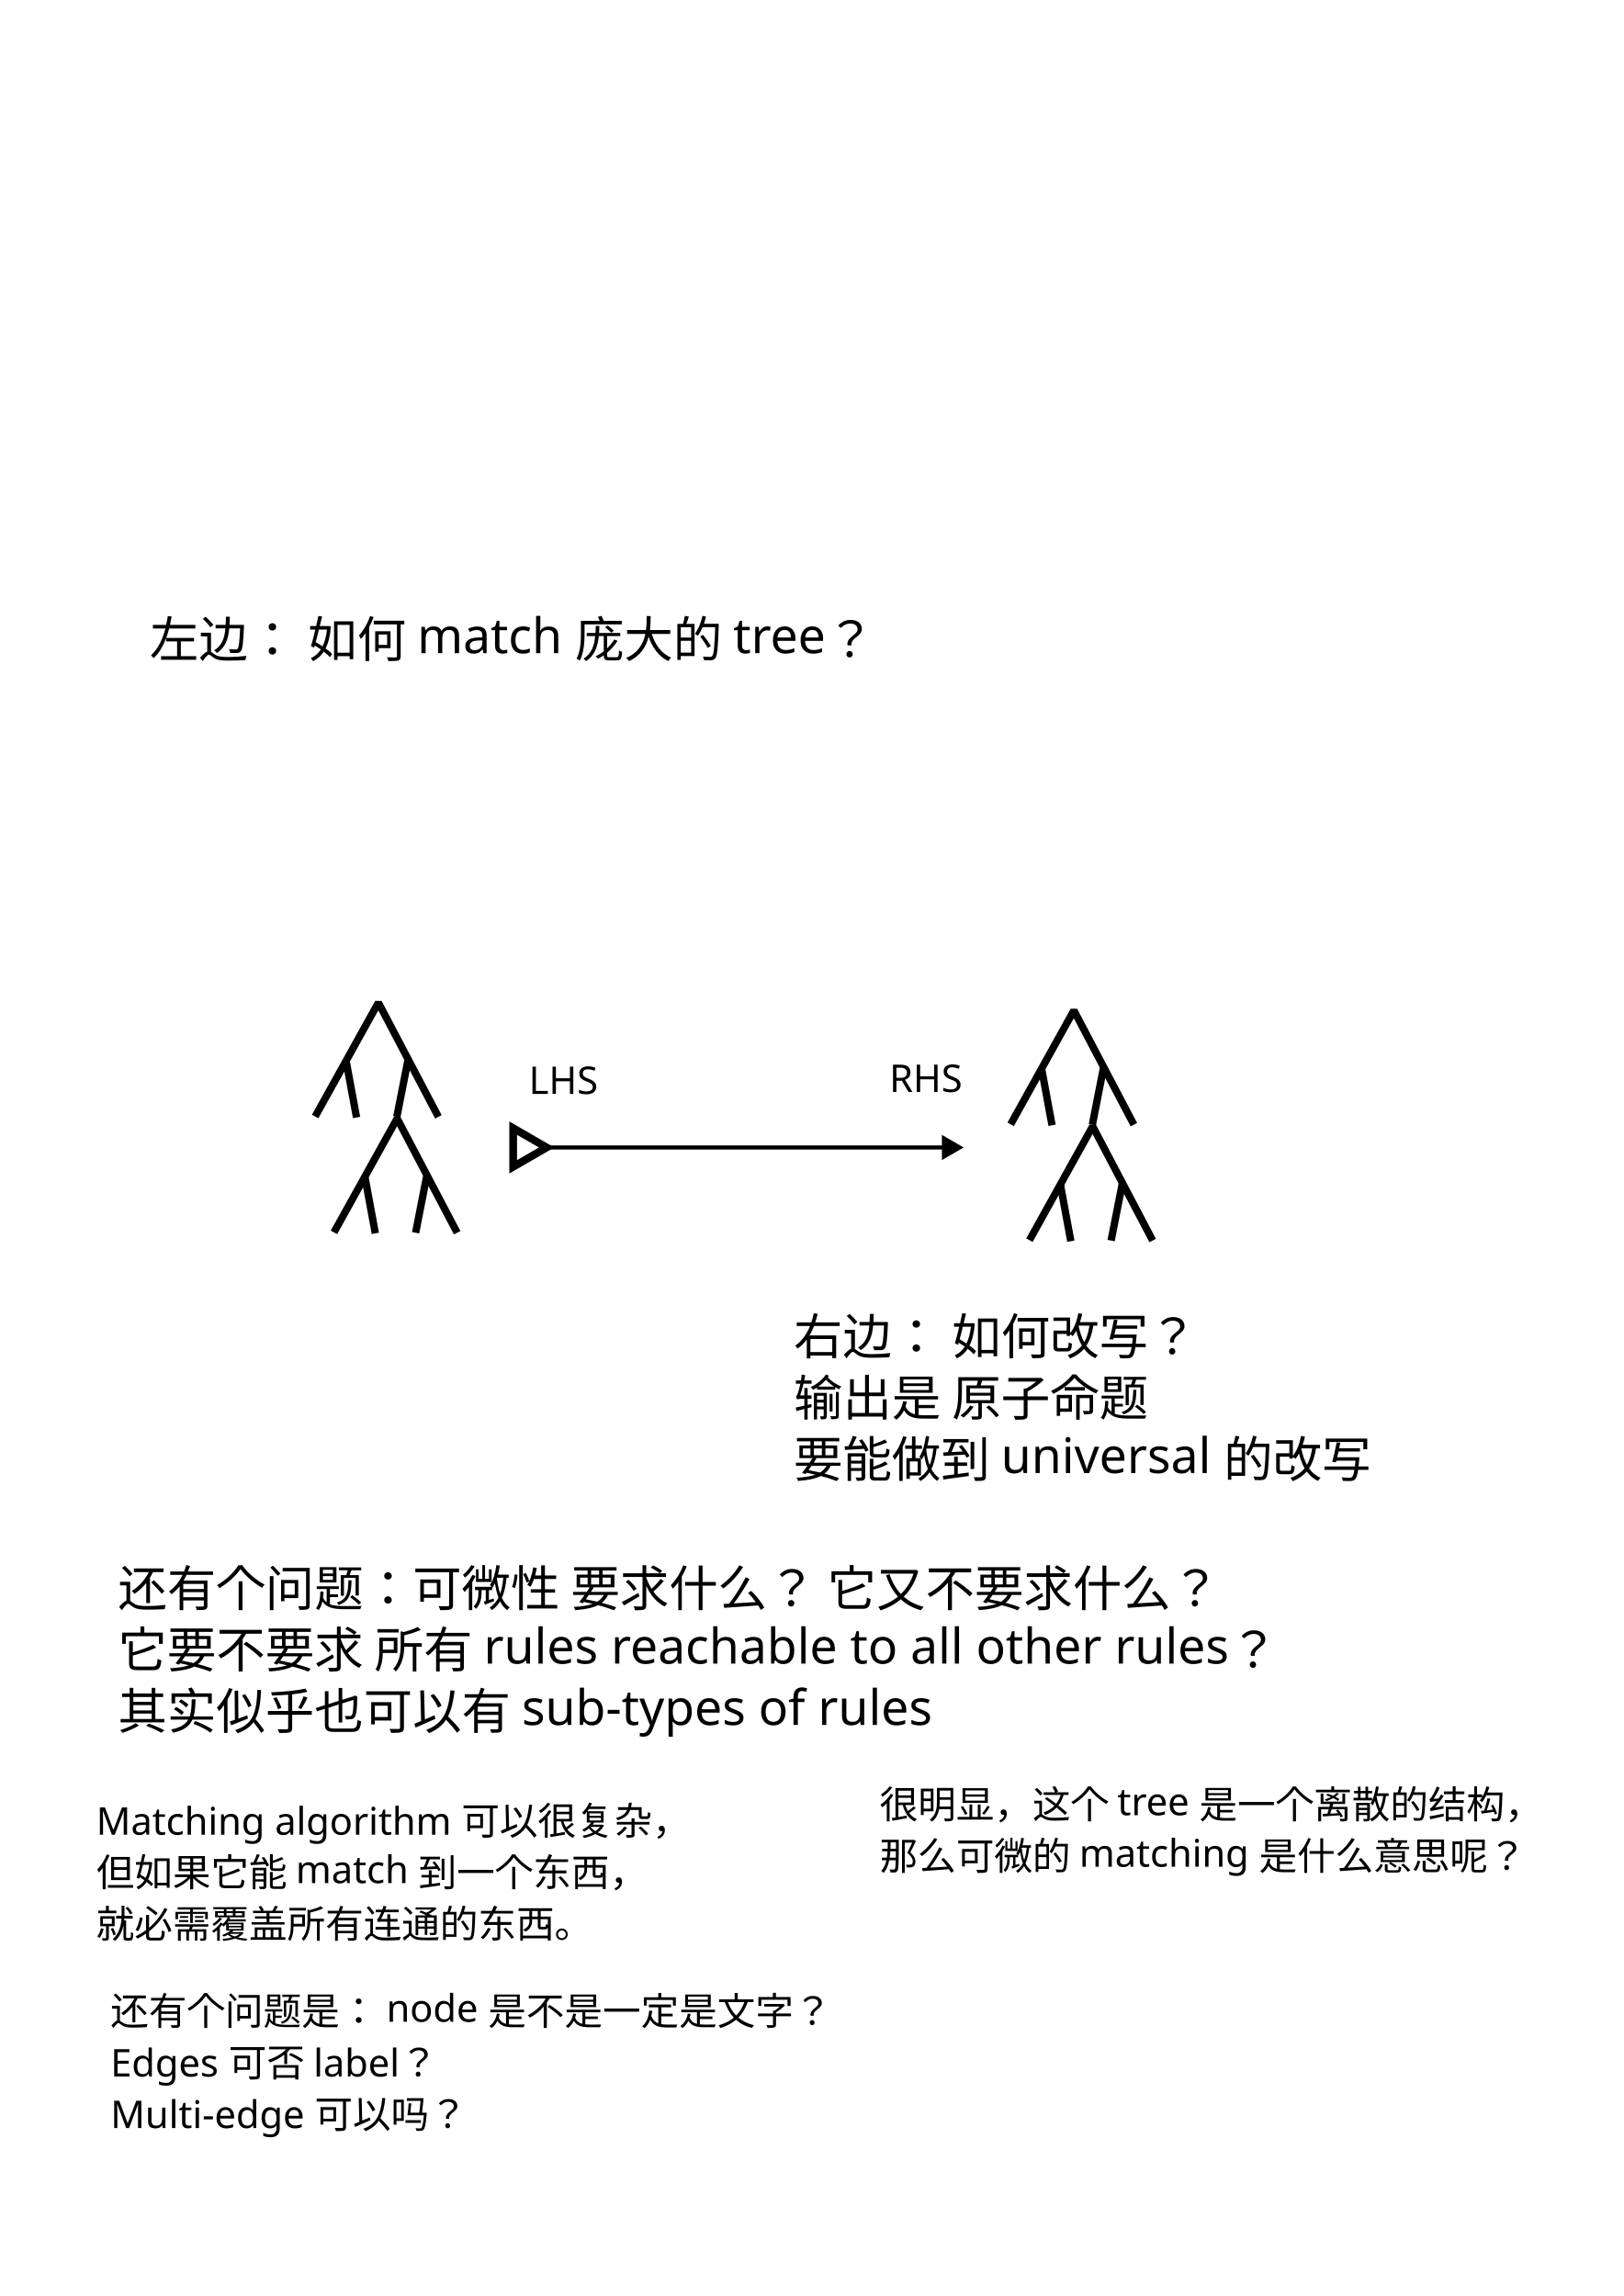
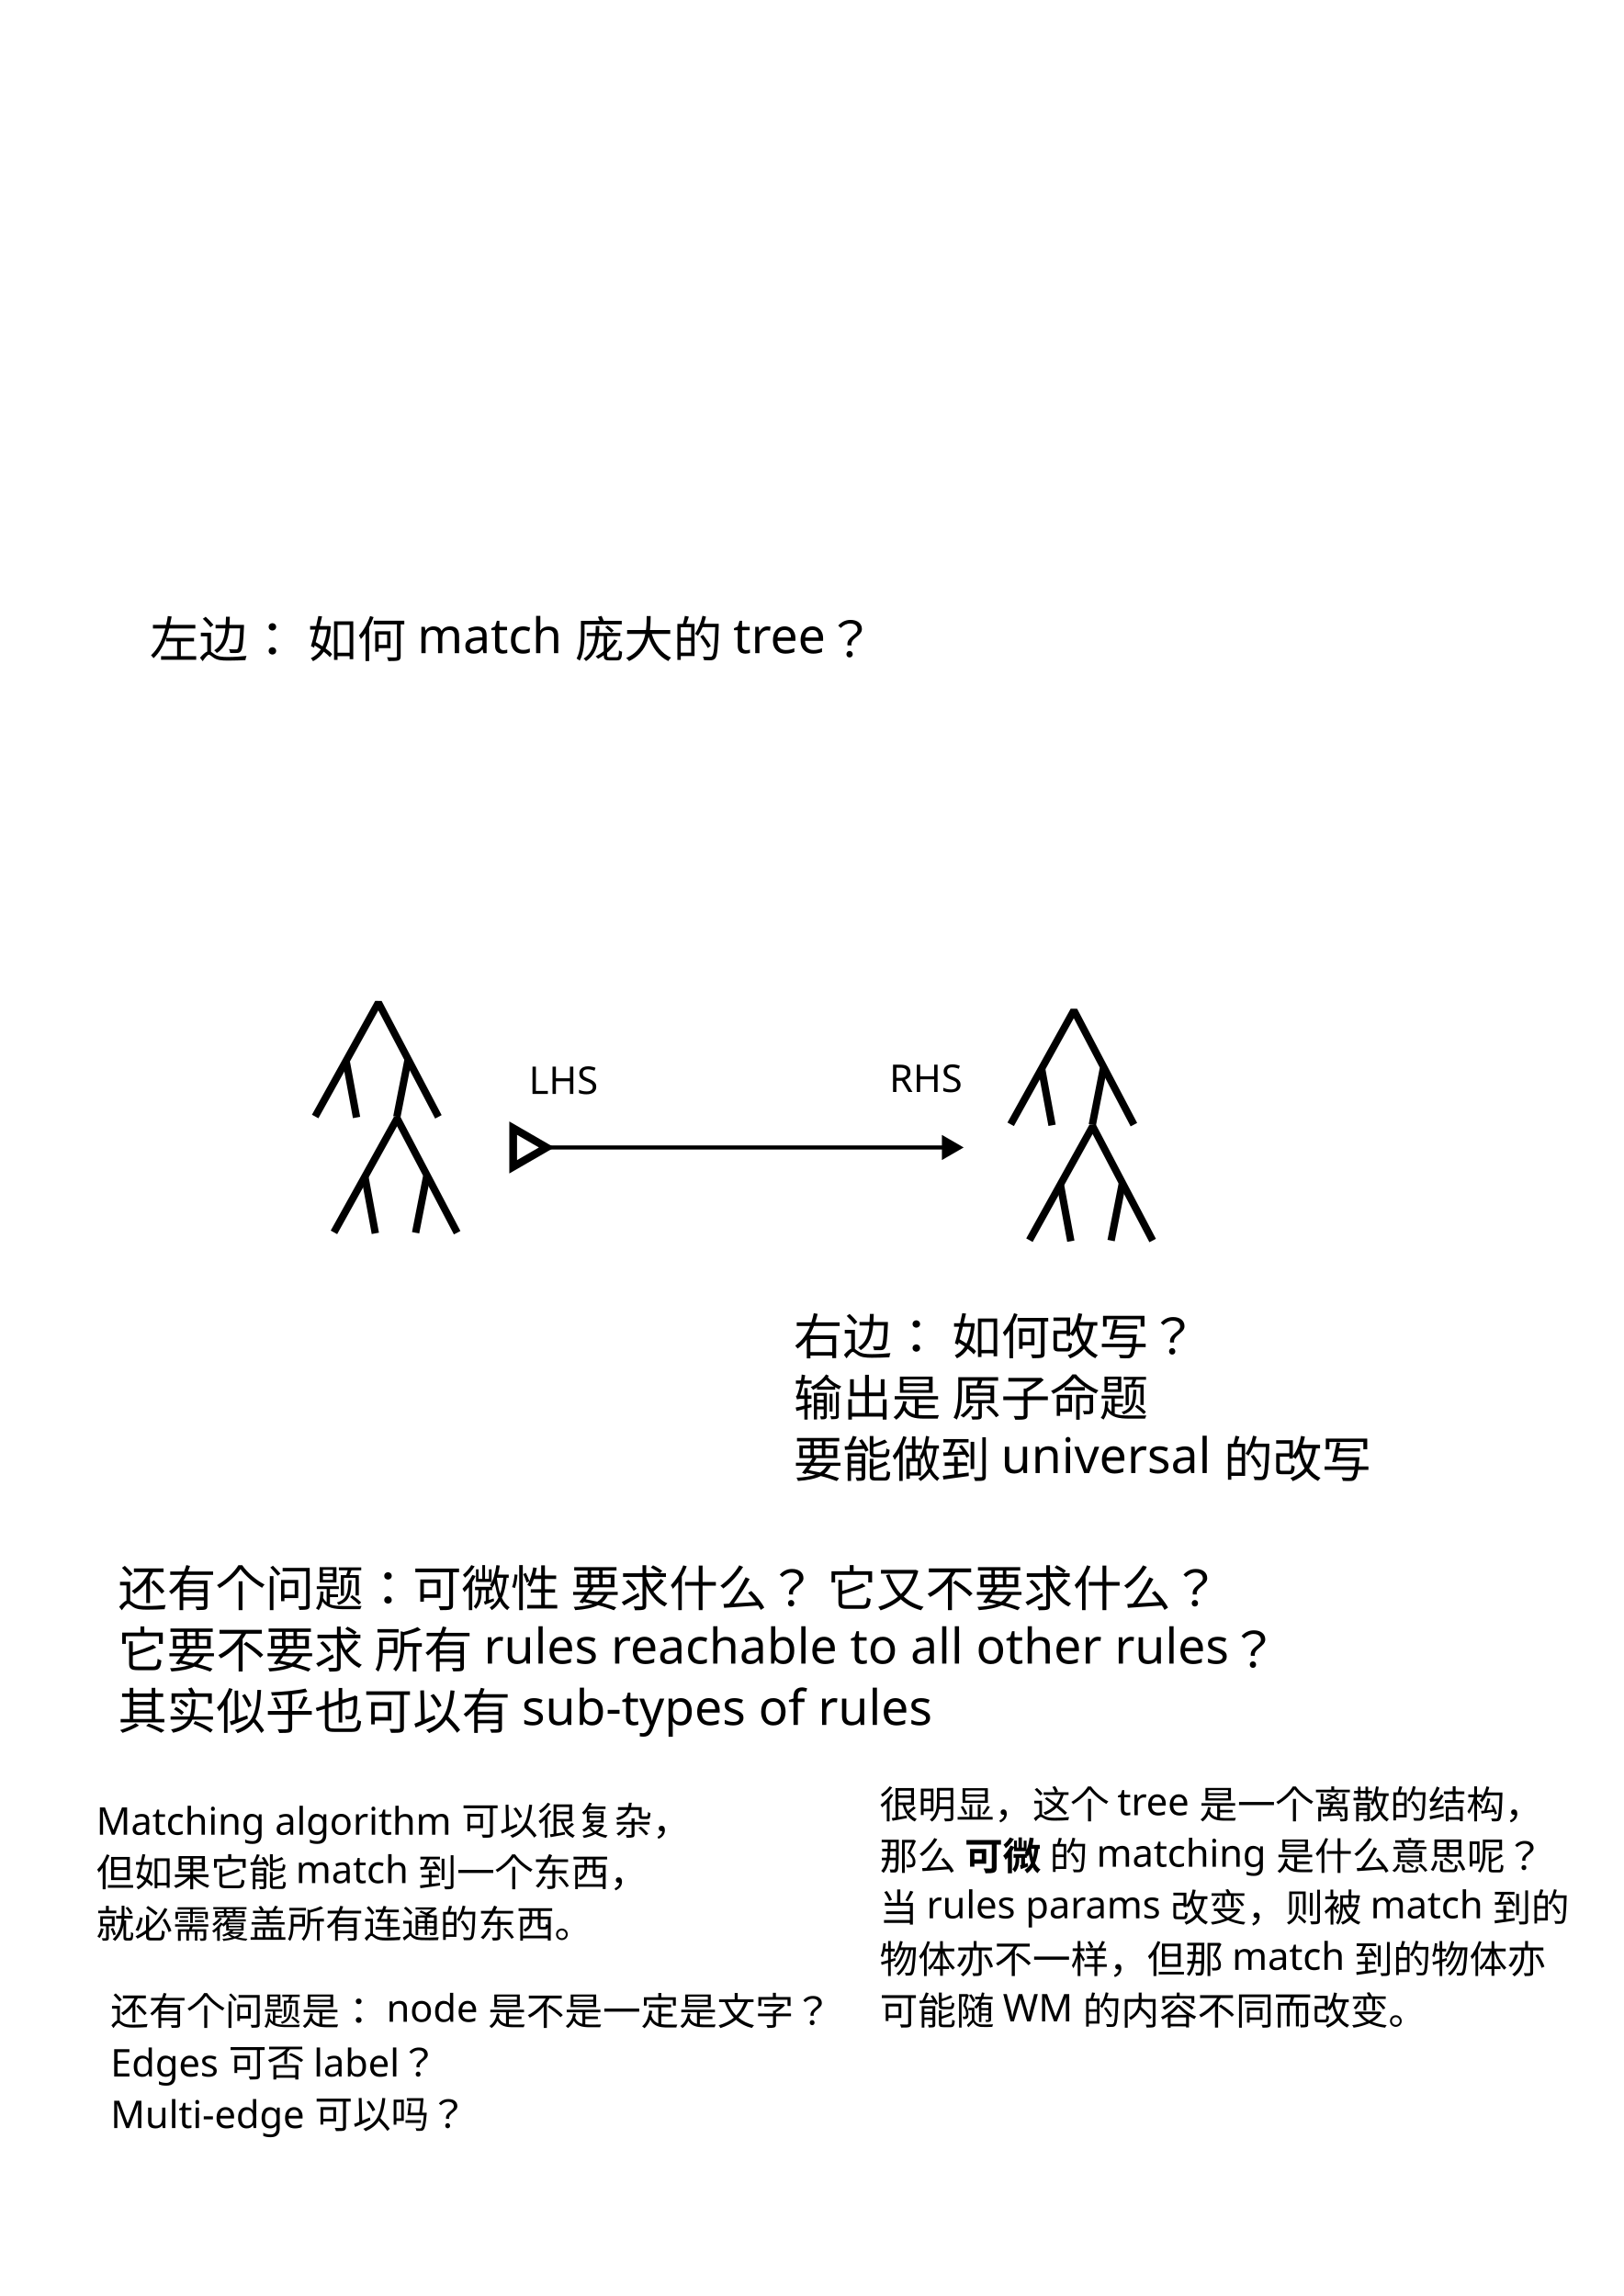
<svg xmlns="http://www.w3.org/2000/svg" width="210mm" height="297mm" viewBox="0 0 210 297" version="1.1" id="svg1" xml:space="preserve">
  <defs id="defs1">
    <marker style="overflow:visible" id="ColoredTriangle" refX="0" refY="0" orient="auto-start-reverse" markerWidth="1" markerHeight="1" viewBox="0 0 1 1" preserveAspectRatio="xMidYMid" markerUnits="userSpaceOnUse">
      <path style="fill:context-fill;fill-rule:evenodd;stroke:context-stroke;stroke-width:1" d="M -0.941,0 3.384,2.5 v -5 z" id="path5" />
    </marker>
    <marker style="overflow:visible" id="Triangle" refX="0" refY="0" orient="auto-start-reverse" markerWidth="1" markerHeight="1" viewBox="0 0 1 1" preserveAspectRatio="xMidYMid">
      <path transform="scale(0.5)" style="fill:context-stroke;fill-rule:evenodd;stroke:context-stroke;stroke-width:1pt" d="M 5.77,0 -2.88,5 V -5 Z" id="path135" />
    </marker>
  </defs>
  <g id="layer1">
    <g id="g1" transform="translate(-2.116667)">
      <path style="fill:none;stroke:#000000;stroke-width:0.953;stroke-linejoin:bevel;stroke-miterlimit:4;stroke-dasharray:none;stroke-dashoffset:0;stroke-opacity:1" d="m 48.231,144.554 -1.369,-7.413" id="rect2985-7-2" />
      <path style="fill:none;stroke:#000000;stroke-width:0.953;stroke-linejoin:bevel;stroke-miterlimit:4;stroke-dasharray:none;stroke-dashoffset:0;stroke-opacity:1" d="m 42.878,144.426 8.177,-14.727 7.76,14.771" id="rect2985-5" />
      <flowRoot xml:space="preserve" id="flowRoot3409-4" style="font-style:normal;font-variant:normal;font-weight:normal;font-stretch:normal;line-height:0.01%;font-family:Arial;-inkscape-font-specification:'Arial, Normal';text-align:start;letter-spacing:0px;word-spacing:0px;writing-mode:lr-tb;text-anchor:start;fill:#ff0000;fill-opacity:1;stroke:#ff0000;stroke-width:0.4;stroke-linecap:butt;stroke-linejoin:miter;stroke-miterlimit:4;stroke-dasharray:none;stroke-opacity:1" transform="matrix(1.058333,0,0,1.058333,71.06002,150.4449)">
        <flowRegion id="flowRegion3411-74">
          <rect id="rect3413-4" width="63.058" height="71.143" x="-20.449" y="-22.812" style="fill:#ff0000;stroke:#ff0000;stroke-width:0.4;stroke-miterlimit:4;stroke-dasharray:none;stroke-opacity:1" />
        </flowRegion>
        <flowPara id="flowPara3415-30" style="font-size:5px;line-height:1.25;fill:#ff0000;stroke:#ff0000;stroke-width:0.4;stroke-miterlimit:4;stroke-dasharray:none;stroke-opacity:1">●</flowPara>
      </flowRoot>
      <path style="fill:none;stroke:#000000;stroke-width:0.953;stroke-linejoin:bevel;stroke-miterlimit:4;stroke-dasharray:none;stroke-dashoffset:0;stroke-opacity:1" d="m 53.441,144.477 1.431,-7.289" id="rect2985-7-5-7" />
      <flowRoot xml:space="preserve" id="flowRoot3409-3-8" style="font-style:normal;font-variant:normal;font-weight:normal;font-stretch:normal;line-height:0.01%;font-family:Arial;-inkscape-font-specification:'Arial, Normal';text-align:start;letter-spacing:0px;word-spacing:0px;writing-mode:lr-tb;text-anchor:start;fill:#ff0000;fill-opacity:1;stroke:#ff0000;stroke-width:0.4;stroke-linecap:butt;stroke-linejoin:miter;stroke-miterlimit:4;stroke-dasharray:none;stroke-opacity:1" transform="matrix(1.058333,0,0,1.058333,66.95166,157.6467)">
        <flowRegion id="flowRegion3411-6-6">
          <rect id="rect3413-7-8" width="63.058" height="71.143" x="-20.449" y="-22.812" style="fill:#ff0000;stroke:#ff0000;stroke-width:0.4;stroke-miterlimit:4;stroke-dasharray:none;stroke-opacity:1" />
        </flowRegion>
        <flowPara id="flowPara3415-5-8" style="font-size:5px;line-height:1.25;fill:#ff0000;stroke:#ff0000;stroke-width:0.4;stroke-miterlimit:4;stroke-dasharray:none;stroke-opacity:1">●</flowPara>
      </flowRoot>
      <flowRoot xml:space="preserve" id="flowRoot3409-35-4" style="font-style:normal;font-variant:normal;font-weight:normal;font-stretch:normal;line-height:0.01%;font-family:Arial;-inkscape-font-specification:'Arial, Normal';text-align:start;letter-spacing:0px;word-spacing:0px;writing-mode:lr-tb;text-anchor:start;fill:#ff0000;fill-opacity:1;stroke:#ff0000;stroke-width:0.4;stroke-linecap:butt;stroke-linejoin:miter;stroke-miterlimit:4;stroke-dasharray:none;stroke-opacity:1" transform="matrix(1.058333,0,0,1.058333,75.03165,157.6467)">
        <flowRegion id="flowRegion3411-62-3">
          <rect id="rect3413-9-1" width="63.058" height="71.143" x="-20.449" y="-22.812" style="fill:#ff0000;stroke:#ff0000;stroke-width:0.4;stroke-miterlimit:4;stroke-dasharray:none;stroke-opacity:1" />
        </flowRegion>
        <flowPara id="flowPara3415-1-4" style="font-size:5px;line-height:1.25;fill:#ff0000;stroke:#ff0000;stroke-width:0.4;stroke-miterlimit:4;stroke-dasharray:none;stroke-opacity:1">●</flowPara>
      </flowRoot>
      <flowRoot xml:space="preserve" id="flowRoot3409-2-9" style="font-style:normal;font-variant:normal;font-weight:normal;font-stretch:normal;line-height:0.01%;font-family:Arial;-inkscape-font-specification:'Arial, Normal';text-align:start;letter-spacing:0px;word-spacing:0px;writing-mode:lr-tb;text-anchor:start;fill:#ff0000;fill-opacity:1;stroke:#ff0000;stroke-width:0.4;stroke-linecap:butt;stroke-linejoin:miter;stroke-miterlimit:4;stroke-dasharray:none;stroke-opacity:1" transform="matrix(1.058333,0,0,1.058333,62.91681,164.8486)">
        <flowRegion id="flowRegion3411-7-2">
          <rect id="rect3413-0-06" width="63.058" height="71.143" x="-20.449" y="-22.812" style="fill:#ff0000;stroke:#ff0000;stroke-width:0.4;stroke-miterlimit:4;stroke-dasharray:none;stroke-opacity:1" />
        </flowRegion>
        <flowPara id="flowPara3415-9-8" style="font-size:5px;line-height:1.25;fill:#ff0000;stroke:#ff0000;stroke-width:0.4;stroke-miterlimit:4;stroke-dasharray:none;stroke-opacity:1">●</flowPara>
      </flowRoot>
      <flowRoot xml:space="preserve" id="flowRoot3409-36-9" style="font-style:normal;font-variant:normal;font-weight:normal;font-stretch:normal;line-height:0.01%;font-family:Arial;-inkscape-font-specification:'Arial, Normal';text-align:start;letter-spacing:0px;word-spacing:0px;writing-mode:lr-tb;text-anchor:start;fill:#ff0000;fill-opacity:1;stroke:#ff0000;stroke-width:0.4;stroke-linecap:butt;stroke-linejoin:miter;stroke-miterlimit:4;stroke-dasharray:none;stroke-opacity:1" transform="matrix(1.058333,0,0,1.058333,68.22004,164.8486)">
        <flowRegion id="flowRegion3411-0-2">
          <rect id="rect3413-6-6" width="63.058" height="71.143" x="-20.449" y="-22.812" style="fill:#ff0000;stroke:#ff0000;stroke-width:0.4;stroke-miterlimit:4;stroke-dasharray:none;stroke-opacity:1" />
        </flowRegion>
        <flowPara id="flowPara3415-2-64" style="font-size:5px;line-height:1.25;fill:#ff0000;stroke:#ff0000;stroke-width:0.4;stroke-miterlimit:4;stroke-dasharray:none;stroke-opacity:1">●</flowPara>
      </flowRoot>
      <flowRoot xml:space="preserve" id="flowRoot3409-6-9" style="font-style:normal;font-variant:normal;font-weight:normal;font-stretch:normal;line-height:0.01%;font-family:Arial;-inkscape-font-specification:'Arial, Normal';text-align:start;letter-spacing:0px;word-spacing:0px;writing-mode:lr-tb;text-anchor:start;fill:#ff0000;fill-opacity:1;stroke:#ff0000;stroke-width:0.4;stroke-linecap:butt;stroke-linejoin:miter;stroke-miterlimit:4;stroke-dasharray:none;stroke-opacity:1" transform="matrix(1.058333,0,0,1.058333,78.82651,164.8486)">
        <flowRegion id="flowRegion3411-1-5">
          <rect id="rect3413-8-04" width="63.058" height="71.143" x="-20.449" y="-22.812" style="fill:#ff0000;stroke:#ff0000;stroke-width:0.4;stroke-miterlimit:4;stroke-dasharray:none;stroke-opacity:1" />
        </flowRegion>
        <flowPara id="flowPara3415-7-8" style="font-size:5px;line-height:1.25;fill:#ff0000;stroke:#ff0000;stroke-width:0.4;stroke-miterlimit:4;stroke-dasharray:none;stroke-opacity:1">●</flowPara>
      </flowRoot>
      <path style="fill:none;stroke:#000000;stroke-width:0.953;stroke-linejoin:bevel;stroke-miterlimit:4;stroke-dasharray:none;stroke-dashoffset:0;stroke-opacity:1" d="m 50.659,159.543 -1.369,-7.413" id="rect2985-7" />
      <path style="fill:none;stroke:#000000;stroke-width:0.953;stroke-linejoin:bevel;stroke-miterlimit:4;stroke-dasharray:none;stroke-dashoffset:0;stroke-opacity:1" d="m 45.306,159.414 8.177,-14.727 7.76,14.771" id="rect2985" />
      <flowRoot xml:space="preserve" id="flowRoot3409" style="font-style:normal;font-variant:normal;font-weight:normal;font-stretch:normal;line-height:0.01%;font-family:Arial;-inkscape-font-specification:'Arial, Normal';text-align:start;letter-spacing:0px;word-spacing:0px;writing-mode:lr-tb;text-anchor:start;fill:#ff0000;fill-opacity:1;stroke:#ff0000;stroke-width:0.4;stroke-linecap:butt;stroke-linejoin:miter;stroke-miterlimit:4;stroke-dasharray:none;stroke-opacity:1" transform="matrix(1.058333,0,0,1.058333,73.48839,165.4333)">
        <flowRegion id="flowRegion3411">
          <rect id="rect3413" width="63.058" height="71.143" x="-20.449" y="-22.812" style="fill:#ff0000;stroke:#ff0000;stroke-width:0.4;stroke-miterlimit:4;stroke-dasharray:none;stroke-opacity:1" />
        </flowRegion>
        <flowPara id="flowPara3415" style="font-size:5px;line-height:1.25;fill:#ff0000;stroke:#ff0000;stroke-width:0.4;stroke-miterlimit:4;stroke-dasharray:none;stroke-opacity:1">●</flowPara>
      </flowRoot>
      <path style="fill:none;stroke:#000000;stroke-width:0.953;stroke-linejoin:bevel;stroke-miterlimit:4;stroke-dasharray:none;stroke-dashoffset:0;stroke-opacity:1" d="m 55.869,159.465 1.431,-7.289" id="rect2985-7-5" />
      <flowRoot xml:space="preserve" id="flowRoot3409-3" style="font-style:normal;font-variant:normal;font-weight:normal;font-stretch:normal;line-height:0.01%;font-family:Arial;-inkscape-font-specification:'Arial, Normal';text-align:start;letter-spacing:0px;word-spacing:0px;writing-mode:lr-tb;text-anchor:start;fill:#ff0000;fill-opacity:1;stroke:#ff0000;stroke-width:0.4;stroke-linecap:butt;stroke-linejoin:miter;stroke-miterlimit:4;stroke-dasharray:none;stroke-opacity:1" transform="matrix(1.058333,0,0,1.058333,69.38004,172.6352)">
        <flowRegion id="flowRegion3411-6">
          <rect id="rect3413-7" width="63.058" height="71.143" x="-20.449" y="-22.812" style="fill:#ff0000;stroke:#ff0000;stroke-width:0.4;stroke-miterlimit:4;stroke-dasharray:none;stroke-opacity:1" />
        </flowRegion>
        <flowPara id="flowPara3415-5" style="font-size:5px;line-height:1.25;fill:#ff0000;stroke:#ff0000;stroke-width:0.4;stroke-miterlimit:4;stroke-dasharray:none;stroke-opacity:1">●</flowPara>
      </flowRoot>
      <flowRoot xml:space="preserve" id="flowRoot3409-35" style="font-style:normal;font-variant:normal;font-weight:normal;font-stretch:normal;line-height:0.01%;font-family:Arial;-inkscape-font-specification:'Arial, Normal';text-align:start;letter-spacing:0px;word-spacing:0px;writing-mode:lr-tb;text-anchor:start;fill:#ff0000;fill-opacity:1;stroke:#ff0000;stroke-width:0.4;stroke-linecap:butt;stroke-linejoin:miter;stroke-miterlimit:4;stroke-dasharray:none;stroke-opacity:1" transform="matrix(1.058333,0,0,1.058333,77.46002,172.6352)">
        <flowRegion id="flowRegion3411-62">
          <rect id="rect3413-9" width="63.058" height="71.143" x="-20.449" y="-22.812" style="fill:#ff0000;stroke:#ff0000;stroke-width:0.4;stroke-miterlimit:4;stroke-dasharray:none;stroke-opacity:1" />
        </flowRegion>
        <flowPara id="flowPara3415-1" style="font-size:5px;line-height:1.25;fill:#ff0000;stroke:#ff0000;stroke-width:0.4;stroke-miterlimit:4;stroke-dasharray:none;stroke-opacity:1">●</flowPara>
      </flowRoot>
      <flowRoot xml:space="preserve" id="flowRoot3409-2" style="font-style:normal;font-variant:normal;font-weight:normal;font-stretch:normal;line-height:0.01%;font-family:Arial;-inkscape-font-specification:'Arial, Normal';text-align:start;letter-spacing:0px;word-spacing:0px;writing-mode:lr-tb;text-anchor:start;fill:#ff0000;fill-opacity:1;stroke:#ff0000;stroke-width:0.4;stroke-linecap:butt;stroke-linejoin:miter;stroke-miterlimit:4;stroke-dasharray:none;stroke-opacity:1" transform="matrix(1.058333,0,0,1.058333,65.34519,179.837)">
        <flowRegion id="flowRegion3411-7">
          <rect id="rect3413-0" width="63.058" height="71.143" x="-20.449" y="-22.812" style="fill:#ff0000;stroke:#ff0000;stroke-width:0.4;stroke-miterlimit:4;stroke-dasharray:none;stroke-opacity:1" />
        </flowRegion>
        <flowPara id="flowPara3415-9" style="font-size:5px;line-height:1.25;fill:#ff0000;stroke:#ff0000;stroke-width:0.4;stroke-miterlimit:4;stroke-dasharray:none;stroke-opacity:1">●</flowPara>
      </flowRoot>
      <flowRoot xml:space="preserve" id="flowRoot3409-36" style="font-style:normal;font-variant:normal;font-weight:normal;font-stretch:normal;line-height:0.01%;font-family:Arial;-inkscape-font-specification:'Arial, Normal';text-align:start;letter-spacing:0px;word-spacing:0px;writing-mode:lr-tb;text-anchor:start;fill:#ff0000;fill-opacity:1;stroke:#ff0000;stroke-width:0.4;stroke-linecap:butt;stroke-linejoin:miter;stroke-miterlimit:4;stroke-dasharray:none;stroke-opacity:1" transform="matrix(1.058333,0,0,1.058333,70.64842,179.837)">
        <flowRegion id="flowRegion3411-0">
          <rect id="rect3413-6" width="63.058" height="71.143" x="-20.449" y="-22.812" style="fill:#ff0000;stroke:#ff0000;stroke-width:0.4;stroke-miterlimit:4;stroke-dasharray:none;stroke-opacity:1" />
        </flowRegion>
        <flowPara id="flowPara3415-2" style="font-size:5px;line-height:1.25;fill:#ff0000;stroke:#ff0000;stroke-width:0.4;stroke-miterlimit:4;stroke-dasharray:none;stroke-opacity:1">●</flowPara>
      </flowRoot>
      <flowRoot xml:space="preserve" id="flowRoot3409-6" style="font-style:normal;font-variant:normal;font-weight:normal;font-stretch:normal;line-height:0.01%;font-family:Arial;-inkscape-font-specification:'Arial, Normal';text-align:start;letter-spacing:0px;word-spacing:0px;writing-mode:lr-tb;text-anchor:start;fill:#ff0000;fill-opacity:1;stroke:#ff0000;stroke-width:0.4;stroke-linecap:butt;stroke-linejoin:miter;stroke-miterlimit:4;stroke-dasharray:none;stroke-opacity:1" transform="matrix(1.058333,0,0,1.058333,81.25489,179.837)">
        <flowRegion id="flowRegion3411-1">
          <rect id="rect3413-8" width="63.058" height="71.143" x="-20.449" y="-22.812" style="fill:#ff0000;stroke:#ff0000;stroke-width:0.4;stroke-miterlimit:4;stroke-dasharray:none;stroke-opacity:1" />
        </flowRegion>
        <flowPara id="flowPara3415-7" style="font-size:5px;line-height:1.25;fill:#ff0000;stroke:#ff0000;stroke-width:0.4;stroke-miterlimit:4;stroke-dasharray:none;stroke-opacity:1">●</flowPara>
      </flowRoot>
      <flowRoot xml:space="preserve" id="flowRoot3409-9" style="font-style:normal;font-variant:normal;font-weight:normal;font-stretch:normal;line-height:0.01%;font-family:Arial;-inkscape-font-specification:'Arial, Normal';text-align:start;letter-spacing:0px;word-spacing:0px;writing-mode:lr-tb;text-anchor:start;fill:#ff0000;fill-opacity:1;stroke:#ff0000;stroke-width:0.4;stroke-linecap:butt;stroke-linejoin:miter;stroke-miterlimit:4;stroke-dasharray:none;stroke-opacity:1" transform="matrix(1.058333,0,0,1.058333,75.95165,179.837)">
        <flowRegion id="flowRegion3411-2">
          <rect id="rect3413-02" width="63.058" height="71.143" x="-20.449" y="-22.812" style="fill:#ff0000;stroke:#ff0000;stroke-width:0.4;stroke-miterlimit:4;stroke-dasharray:none;stroke-opacity:1" />
        </flowRegion>
        <flowPara id="flowPara3415-3" style="font-size:5px;line-height:1.25;fill:#ff0000;stroke:#ff0000;stroke-width:0.4;stroke-miterlimit:4;stroke-dasharray:none;stroke-opacity:1">●</flowPara>
      </flowRoot>
    </g>
    <g id="g2" transform="translate(87.8355,1.010727)">
      <path style="fill:none;stroke:#000000;stroke-width:0.953;stroke-linejoin:bevel;stroke-miterlimit:4;stroke-dasharray:none;stroke-dashoffset:0;stroke-opacity:1" d="m 48.231,144.554 -1.369,-7.413" id="rect2985-7-2-1" />
      <path style="fill:none;stroke:#000000;stroke-width:0.953;stroke-linejoin:bevel;stroke-miterlimit:4;stroke-dasharray:none;stroke-dashoffset:0;stroke-opacity:1" d="m 42.878,144.426 8.177,-14.727 7.76,14.771" id="rect2985-5-0" />
      <flowRoot xml:space="preserve" id="flowRoot3409-4-6" style="font-style:normal;font-variant:normal;font-weight:normal;font-stretch:normal;line-height:0.01%;font-family:Arial;-inkscape-font-specification:'Arial, Normal';text-align:start;letter-spacing:0px;word-spacing:0px;writing-mode:lr-tb;text-anchor:start;fill:#ff0000;fill-opacity:1;stroke:#ff0000;stroke-width:0.4;stroke-linecap:butt;stroke-linejoin:miter;stroke-miterlimit:4;stroke-dasharray:none;stroke-opacity:1" transform="matrix(1.058333,0,0,1.058333,71.06002,150.4449)">
        <flowRegion id="flowRegion3411-74-1">
          <rect id="rect3413-4-5" width="63.058" height="71.143" x="-20.449" y="-22.812" style="fill:#ff0000;stroke:#ff0000;stroke-width:0.4;stroke-miterlimit:4;stroke-dasharray:none;stroke-opacity:1" />
        </flowRegion>
        <flowPara id="flowPara3415-30-9" style="font-size:5px;line-height:1.25;fill:#ff0000;stroke:#ff0000;stroke-width:0.4;stroke-miterlimit:4;stroke-dasharray:none;stroke-opacity:1">●</flowPara>
      </flowRoot>
      <path style="fill:none;stroke:#000000;stroke-width:0.953;stroke-linejoin:bevel;stroke-miterlimit:4;stroke-dasharray:none;stroke-dashoffset:0;stroke-opacity:1" d="m 53.441,144.477 1.431,-7.289" id="rect2985-7-5-7-4" />
      <flowRoot xml:space="preserve" id="flowRoot3409-3-8-9" style="font-style:normal;font-variant:normal;font-weight:normal;font-stretch:normal;line-height:0.01%;font-family:Arial;-inkscape-font-specification:'Arial, Normal';text-align:start;letter-spacing:0px;word-spacing:0px;writing-mode:lr-tb;text-anchor:start;fill:#ff0000;fill-opacity:1;stroke:#ff0000;stroke-width:0.4;stroke-linecap:butt;stroke-linejoin:miter;stroke-miterlimit:4;stroke-dasharray:none;stroke-opacity:1" transform="matrix(1.058333,0,0,1.058333,66.95166,157.6467)">
        <flowRegion id="flowRegion3411-6-6-0">
          <rect id="rect3413-7-8-9" width="63.058" height="71.143" x="-20.449" y="-22.812" style="fill:#ff0000;stroke:#ff0000;stroke-width:0.4;stroke-miterlimit:4;stroke-dasharray:none;stroke-opacity:1" />
        </flowRegion>
        <flowPara id="flowPara3415-5-8-1" style="font-size:5px;line-height:1.25;fill:#ff0000;stroke:#ff0000;stroke-width:0.4;stroke-miterlimit:4;stroke-dasharray:none;stroke-opacity:1">●</flowPara>
      </flowRoot>
      <flowRoot xml:space="preserve" id="flowRoot3409-35-4-7" style="font-style:normal;font-variant:normal;font-weight:normal;font-stretch:normal;line-height:0.01%;font-family:Arial;-inkscape-font-specification:'Arial, Normal';text-align:start;letter-spacing:0px;word-spacing:0px;writing-mode:lr-tb;text-anchor:start;fill:#ff0000;fill-opacity:1;stroke:#ff0000;stroke-width:0.4;stroke-linecap:butt;stroke-linejoin:miter;stroke-miterlimit:4;stroke-dasharray:none;stroke-opacity:1" transform="matrix(1.058333,0,0,1.058333,75.03165,157.6467)">
        <flowRegion id="flowRegion3411-62-3-7">
          <rect id="rect3413-9-1-1" width="63.058" height="71.143" x="-20.449" y="-22.812" style="fill:#ff0000;stroke:#ff0000;stroke-width:0.4;stroke-miterlimit:4;stroke-dasharray:none;stroke-opacity:1" />
        </flowRegion>
        <flowPara id="flowPara3415-1-4-1" style="font-size:5px;line-height:1.25;fill:#ff0000;stroke:#ff0000;stroke-width:0.4;stroke-miterlimit:4;stroke-dasharray:none;stroke-opacity:1">●</flowPara>
      </flowRoot>
      <flowRoot xml:space="preserve" id="flowRoot3409-2-9-5" style="font-style:normal;font-variant:normal;font-weight:normal;font-stretch:normal;line-height:0.01%;font-family:Arial;-inkscape-font-specification:'Arial, Normal';text-align:start;letter-spacing:0px;word-spacing:0px;writing-mode:lr-tb;text-anchor:start;fill:#ff0000;fill-opacity:1;stroke:#ff0000;stroke-width:0.4;stroke-linecap:butt;stroke-linejoin:miter;stroke-miterlimit:4;stroke-dasharray:none;stroke-opacity:1" transform="matrix(1.058333,0,0,1.058333,62.91681,164.8486)">
        <flowRegion id="flowRegion3411-7-2-9">
          <rect id="rect3413-0-06-7" width="63.058" height="71.143" x="-20.449" y="-22.812" style="fill:#ff0000;stroke:#ff0000;stroke-width:0.4;stroke-miterlimit:4;stroke-dasharray:none;stroke-opacity:1" />
        </flowRegion>
        <flowPara id="flowPara3415-9-8-7" style="font-size:5px;line-height:1.25;fill:#ff0000;stroke:#ff0000;stroke-width:0.4;stroke-miterlimit:4;stroke-dasharray:none;stroke-opacity:1">●</flowPara>
      </flowRoot>
      <flowRoot xml:space="preserve" id="flowRoot3409-36-9-6" style="font-style:normal;font-variant:normal;font-weight:normal;font-stretch:normal;line-height:0.01%;font-family:Arial;-inkscape-font-specification:'Arial, Normal';text-align:start;letter-spacing:0px;word-spacing:0px;writing-mode:lr-tb;text-anchor:start;fill:#ff0000;fill-opacity:1;stroke:#ff0000;stroke-width:0.4;stroke-linecap:butt;stroke-linejoin:miter;stroke-miterlimit:4;stroke-dasharray:none;stroke-opacity:1" transform="matrix(1.058333,0,0,1.058333,68.22004,164.8486)">
        <flowRegion id="flowRegion3411-0-2-7">
          <rect id="rect3413-6-6-3" width="63.058" height="71.143" x="-20.449" y="-22.812" style="fill:#ff0000;stroke:#ff0000;stroke-width:0.4;stroke-miterlimit:4;stroke-dasharray:none;stroke-opacity:1" />
        </flowRegion>
        <flowPara id="flowPara3415-2-64-6" style="font-size:5px;line-height:1.25;fill:#ff0000;stroke:#ff0000;stroke-width:0.4;stroke-miterlimit:4;stroke-dasharray:none;stroke-opacity:1">●</flowPara>
      </flowRoot>
      <flowRoot xml:space="preserve" id="flowRoot3409-6-9-5" style="font-style:normal;font-variant:normal;font-weight:normal;font-stretch:normal;line-height:0.01%;font-family:Arial;-inkscape-font-specification:'Arial, Normal';text-align:start;letter-spacing:0px;word-spacing:0px;writing-mode:lr-tb;text-anchor:start;fill:#ff0000;fill-opacity:1;stroke:#ff0000;stroke-width:0.4;stroke-linecap:butt;stroke-linejoin:miter;stroke-miterlimit:4;stroke-dasharray:none;stroke-opacity:1" transform="matrix(1.058333,0,0,1.058333,78.82651,164.8486)">
        <flowRegion id="flowRegion3411-1-5-6">
          <rect id="rect3413-8-04-3" width="63.058" height="71.143" x="-20.449" y="-22.812" style="fill:#ff0000;stroke:#ff0000;stroke-width:0.4;stroke-miterlimit:4;stroke-dasharray:none;stroke-opacity:1" />
        </flowRegion>
        <flowPara id="flowPara3415-7-8-9" style="font-size:5px;line-height:1.25;fill:#ff0000;stroke:#ff0000;stroke-width:0.4;stroke-miterlimit:4;stroke-dasharray:none;stroke-opacity:1">●</flowPara>
      </flowRoot>
      <path style="fill:none;stroke:#000000;stroke-width:0.953;stroke-linejoin:bevel;stroke-miterlimit:4;stroke-dasharray:none;stroke-dashoffset:0;stroke-opacity:1" d="m 50.659,159.543 -1.369,-7.413" id="rect2985-7-4" />
      <path style="fill:none;stroke:#000000;stroke-width:0.953;stroke-linejoin:bevel;stroke-miterlimit:4;stroke-dasharray:none;stroke-dashoffset:0;stroke-opacity:1" d="m 45.306,159.414 8.177,-14.727 7.76,14.771" id="rect2985-8" />
      <flowRoot xml:space="preserve" id="flowRoot3409-1" style="font-style:normal;font-variant:normal;font-weight:normal;font-stretch:normal;line-height:0.01%;font-family:Arial;-inkscape-font-specification:'Arial, Normal';text-align:start;letter-spacing:0px;word-spacing:0px;writing-mode:lr-tb;text-anchor:start;fill:#ff0000;fill-opacity:1;stroke:#ff0000;stroke-width:0.4;stroke-linecap:butt;stroke-linejoin:miter;stroke-miterlimit:4;stroke-dasharray:none;stroke-opacity:1" transform="matrix(1.058333,0,0,1.058333,73.48839,165.4333)">
        <flowRegion id="flowRegion3411-29">
          <rect id="rect3413-3" width="63.058" height="71.143" x="-20.449" y="-22.812" style="fill:#ff0000;stroke:#ff0000;stroke-width:0.4;stroke-miterlimit:4;stroke-dasharray:none;stroke-opacity:1" />
        </flowRegion>
        <flowPara id="flowPara3415-90" style="font-size:5px;line-height:1.25;fill:#ff0000;stroke:#ff0000;stroke-width:0.4;stroke-miterlimit:4;stroke-dasharray:none;stroke-opacity:1">●</flowPara>
      </flowRoot>
      <path style="fill:none;stroke:#000000;stroke-width:0.953;stroke-linejoin:bevel;stroke-miterlimit:4;stroke-dasharray:none;stroke-dashoffset:0;stroke-opacity:1" d="m 55.869,159.465 1.431,-7.289" id="rect2985-7-5-8" />
      <flowRoot xml:space="preserve" id="flowRoot3409-3-85" style="font-style:normal;font-variant:normal;font-weight:normal;font-stretch:normal;line-height:0.01%;font-family:Arial;-inkscape-font-specification:'Arial, Normal';text-align:start;letter-spacing:0px;word-spacing:0px;writing-mode:lr-tb;text-anchor:start;fill:#ff0000;fill-opacity:1;stroke:#ff0000;stroke-width:0.4;stroke-linecap:butt;stroke-linejoin:miter;stroke-miterlimit:4;stroke-dasharray:none;stroke-opacity:1" transform="matrix(1.058333,0,0,1.058333,69.38004,172.6352)">
        <flowRegion id="flowRegion3411-6-0">
          <rect id="rect3413-7-9" width="63.058" height="71.143" x="-20.449" y="-22.812" style="fill:#ff0000;stroke:#ff0000;stroke-width:0.4;stroke-miterlimit:4;stroke-dasharray:none;stroke-opacity:1" />
        </flowRegion>
        <flowPara id="flowPara3415-5-6" style="font-size:5px;line-height:1.25;fill:#ff0000;stroke:#ff0000;stroke-width:0.4;stroke-miterlimit:4;stroke-dasharray:none;stroke-opacity:1">●</flowPara>
      </flowRoot>
      <flowRoot xml:space="preserve" id="flowRoot3409-35-3" style="font-style:normal;font-variant:normal;font-weight:normal;font-stretch:normal;line-height:0.01%;font-family:Arial;-inkscape-font-specification:'Arial, Normal';text-align:start;letter-spacing:0px;word-spacing:0px;writing-mode:lr-tb;text-anchor:start;fill:#ff0000;fill-opacity:1;stroke:#ff0000;stroke-width:0.4;stroke-linecap:butt;stroke-linejoin:miter;stroke-miterlimit:4;stroke-dasharray:none;stroke-opacity:1" transform="matrix(1.058333,0,0,1.058333,77.46002,172.6352)">
        <flowRegion id="flowRegion3411-62-8">
          <rect id="rect3413-9-5" width="63.058" height="71.143" x="-20.449" y="-22.812" style="fill:#ff0000;stroke:#ff0000;stroke-width:0.4;stroke-miterlimit:4;stroke-dasharray:none;stroke-opacity:1" />
        </flowRegion>
        <flowPara id="flowPara3415-1-6" style="font-size:5px;line-height:1.25;fill:#ff0000;stroke:#ff0000;stroke-width:0.4;stroke-miterlimit:4;stroke-dasharray:none;stroke-opacity:1">●</flowPara>
      </flowRoot>
      <flowRoot xml:space="preserve" id="flowRoot3409-2-1" style="font-style:normal;font-variant:normal;font-weight:normal;font-stretch:normal;line-height:0.01%;font-family:Arial;-inkscape-font-specification:'Arial, Normal';text-align:start;letter-spacing:0px;word-spacing:0px;writing-mode:lr-tb;text-anchor:start;fill:#ff0000;fill-opacity:1;stroke:#ff0000;stroke-width:0.4;stroke-linecap:butt;stroke-linejoin:miter;stroke-miterlimit:4;stroke-dasharray:none;stroke-opacity:1" transform="matrix(1.058333,0,0,1.058333,65.34519,179.837)">
        <flowRegion id="flowRegion3411-7-1">
          <rect id="rect3413-0-5" width="63.058" height="71.143" x="-20.449" y="-22.812" style="fill:#ff0000;stroke:#ff0000;stroke-width:0.4;stroke-miterlimit:4;stroke-dasharray:none;stroke-opacity:1" />
        </flowRegion>
        <flowPara id="flowPara3415-9-9" style="font-size:5px;line-height:1.25;fill:#ff0000;stroke:#ff0000;stroke-width:0.4;stroke-miterlimit:4;stroke-dasharray:none;stroke-opacity:1">●</flowPara>
      </flowRoot>
      <flowRoot xml:space="preserve" id="flowRoot3409-36-8" style="font-style:normal;font-variant:normal;font-weight:normal;font-stretch:normal;line-height:0.01%;font-family:Arial;-inkscape-font-specification:'Arial, Normal';text-align:start;letter-spacing:0px;word-spacing:0px;writing-mode:lr-tb;text-anchor:start;fill:#ff0000;fill-opacity:1;stroke:#ff0000;stroke-width:0.4;stroke-linecap:butt;stroke-linejoin:miter;stroke-miterlimit:4;stroke-dasharray:none;stroke-opacity:1" transform="matrix(1.058333,0,0,1.058333,70.64842,179.837)">
        <flowRegion id="flowRegion3411-0-4">
          <rect id="rect3413-6-8" width="63.058" height="71.143" x="-20.449" y="-22.812" style="fill:#ff0000;stroke:#ff0000;stroke-width:0.4;stroke-miterlimit:4;stroke-dasharray:none;stroke-opacity:1" />
        </flowRegion>
        <flowPara id="flowPara3415-2-1" style="font-size:5px;line-height:1.25;fill:#ff0000;stroke:#ff0000;stroke-width:0.4;stroke-miterlimit:4;stroke-dasharray:none;stroke-opacity:1">●</flowPara>
      </flowRoot>
      <flowRoot xml:space="preserve" id="flowRoot3409-6-0" style="font-style:normal;font-variant:normal;font-weight:normal;font-stretch:normal;line-height:0.01%;font-family:Arial;-inkscape-font-specification:'Arial, Normal';text-align:start;letter-spacing:0px;word-spacing:0px;writing-mode:lr-tb;text-anchor:start;fill:#ff0000;fill-opacity:1;stroke:#ff0000;stroke-width:0.4;stroke-linecap:butt;stroke-linejoin:miter;stroke-miterlimit:4;stroke-dasharray:none;stroke-opacity:1" transform="matrix(1.058333,0,0,1.058333,81.25489,179.837)">
        <flowRegion id="flowRegion3411-1-3">
          <rect id="rect3413-8-0" width="63.058" height="71.143" x="-20.449" y="-22.812" style="fill:#ff0000;stroke:#ff0000;stroke-width:0.4;stroke-miterlimit:4;stroke-dasharray:none;stroke-opacity:1" />
        </flowRegion>
        <flowPara id="flowPara3415-7-4" style="font-size:5px;line-height:1.25;fill:#ff0000;stroke:#ff0000;stroke-width:0.4;stroke-miterlimit:4;stroke-dasharray:none;stroke-opacity:1">●</flowPara>
      </flowRoot>
      <flowRoot xml:space="preserve" id="flowRoot3409-9-4" style="font-style:normal;font-variant:normal;font-weight:normal;font-stretch:normal;line-height:0.01%;font-family:Arial;-inkscape-font-specification:'Arial, Normal';text-align:start;letter-spacing:0px;word-spacing:0px;writing-mode:lr-tb;text-anchor:start;fill:#ff0000;fill-opacity:1;stroke:#ff0000;stroke-width:0.4;stroke-linecap:butt;stroke-linejoin:miter;stroke-miterlimit:4;stroke-dasharray:none;stroke-opacity:1" transform="matrix(1.058333,0,0,1.058333,75.95165,179.837)">
        <flowRegion id="flowRegion3411-2-4">
          <rect id="rect3413-02-4" width="63.058" height="71.143" x="-20.449" y="-22.812" style="fill:#ff0000;stroke:#ff0000;stroke-width:0.4;stroke-miterlimit:4;stroke-dasharray:none;stroke-opacity:1" />
        </flowRegion>
        <flowPara id="flowPara3415-3-7" style="font-size:5px;line-height:1.25;fill:#ff0000;stroke:#ff0000;stroke-width:0.4;stroke-miterlimit:4;stroke-dasharray:none;stroke-opacity:1">●</flowPara>
      </flowRoot>
    </g>
    <path style="fill:none;stroke:#000000;stroke-width:0.529;stroke-linecap:butt;stroke-linejoin:miter;stroke-opacity:1;marker-end:url(#Triangle);marker-start:url(#ColoredTriangle);stroke-dasharray:none" d="M 69.755,148.432 H 122.759" id="path1" />
    <text xml:space="preserve" style="font-weight:300;font-size:4.939px;line-height:1.25;font-family:'Alibaba PuHuiTi';-inkscape-font-specification:'Alibaba PuHuiTi, Light';letter-spacing:0px;word-spacing:0px;stroke-width:0.265" x="68.386" y="141.508" id="text1">
      <tspan id="tspan1" style="font-style:normal;font-variant:normal;font-weight:normal;font-stretch:normal;font-size:4.939px;font-family:'Alibaba PuHuiTi';-inkscape-font-specification:'Alibaba PuHuiTi';stroke-width:0.265" x="68.386" y="141.508">LHS</tspan>
    </text>
    <text xml:space="preserve" style="font-weight:300;font-size:4.939px;line-height:1.25;font-family:'Alibaba PuHuiTi';-inkscape-font-specification:'Alibaba PuHuiTi, Light';letter-spacing:0px;word-spacing:0px;stroke-width:0.265" x="115.017" y="141.252" id="text1-6">
      <tspan id="tspan1-9" style="font-style:normal;font-variant:normal;font-weight:normal;font-stretch:normal;font-size:4.939px;font-family:'Alibaba PuHuiTi';-inkscape-font-specification:'Alibaba PuHuiTi';stroke-width:0.265" x="115.017" y="141.252">RHS</tspan>
    </text>
    <text xml:space="preserve" style="font-weight:300;font-size:6.35px;line-height:1.25;font-family:'Alibaba PuHuiTi';-inkscape-font-specification:'Alibaba PuHuiTi, Light';letter-spacing:0px;word-spacing:0px;stroke-width:0.265" x="19.359" y="85.016" id="text2">
      <tspan id="tspan2" style="stroke-width:0.265" x="19.359" y="85.016">左边： 如何 match 庞大的 tree？</tspan>
    </text>
    <text xml:space="preserve" style="font-weight:300;font-size:6.35px;line-height:1.25;font-family:'Alibaba PuHuiTi';-inkscape-font-specification:'Alibaba PuHuiTi, Light';letter-spacing:0px;word-spacing:0px;stroke-width:0.265" x="102.639" y="175.196" id="text3">
      <tspan id="tspan3" style="stroke-width:0.265" x="102.639" y="175.196">右边： 如何改写？</tspan>
      <tspan style="stroke-width:0.265" x="102.639" y="183.133" id="tspan4">输出是 原子命题</tspan>
      <tspan style="stroke-width:0.265" x="102.639" y="191.071" id="tspan5">要能做到 universal 的改写</tspan>
    </text>
    <text xml:space="preserve" style="font-weight:300;font-size:6.35px;line-height:1.25;font-family:'Alibaba PuHuiTi';-inkscape-font-specification:'Alibaba PuHuiTi, Light';letter-spacing:0px;word-spacing:0px;stroke-width:0.265" x="15.259" y="207.784" id="text6">
      <tspan style="stroke-width:0.265" x="15.259" y="207.784" id="tspan8">还有个问题：可微性 要求什么？ 它又不要求什么？</tspan>
      <tspan style="stroke-width:0.265" x="15.259" y="215.722" id="tspan9">它要不要求 所有 rules reachable to all other rules？</tspan>
      <tspan style="stroke-width:0.265" x="15.259" y="223.659" id="tspan11">其实似乎也可以有 sub-types of rules</tspan>
    </text>
    <text xml:space="preserve" style="font-size:4.939px;line-height:1.25;font-family:'Alibaba Sans';-inkscape-font-specification:'Alibaba Sans, Normal';letter-spacing:0px;word-spacing:0px;white-space:pre;inline-size:82.22;display:inline;stroke-width:0.265" x="16.14" y="237.331" id="text7" transform="translate(-3.704167)">
-       <tspan x="16.14" y="237.331" id="tspan17">Matching algorithm 可以很复杂，
- </tspan>
-       <tspan x="16.14" y="243.999" id="tspan18">但如果它能 match 到一个东西，
- </tspan>
-       <tspan x="16.14" y="250.666" id="tspan19">就必需覆盖所有连通的东西。
+       <tspan x="16.14" y="237.331" id="tspan7">Matching algorithm 可以很复杂，
+ </tspan>
+       <tspan x="16.14" y="243.999" id="tspan20">但如果它能 match 到一个东西，
+ </tspan>
+       <tspan x="16.14" y="250.666" id="tspan21">就必需覆盖所有连通的东西。
</tspan>
    </text>
    <text xml:space="preserve" style="font-size:4.939px;line-height:1.25;font-family:'Alibaba Sans';-inkscape-font-specification:'Alibaba Sans, Normal';letter-spacing:0px;word-spacing:0px;stroke-width:0.265" x="14.287" y="261.938" id="text10">
      <tspan id="tspan10" style="stroke-width:0.265" x="14.287" y="261.938">还有个问题是： node 是不是一定是文字？</tspan>
      <tspan style="stroke-width:0.265" x="14.287" y="268.605" id="tspan12">Edges 可否 label？</tspan>
      <tspan style="stroke-width:0.265" x="14.287" y="275.273" id="tspan13">Multi-edge 可以吗？</tspan>
    </text>
-     <text xml:space="preserve" style="font-size:4.939px;line-height:1.25;font-family:'Alibaba Sans';-inkscape-font-specification:'Alibaba Sans, Normal';letter-spacing:0px;word-spacing:0px;stroke-width:0.265" x="113.771" y="235.215" id="text14">
-       <tspan id="tspan14" style="stroke-width:0.265" x="113.771" y="235.215">很明显，这个 tree 是一个离散的结构，</tspan>
-       <tspan style="stroke-width:0.265" x="113.771" y="241.882" id="tspan15">那么可微的 matching 是什么意思呢？</tspan>
-       <tspan style="stroke-width:0.265" x="113.771" y="248.056" id="tspan16" />
+     <text xml:space="preserve" style="font-size:4.939px;line-height:1.25;font-family:'Alibaba Sans';-inkscape-font-specification:'Alibaba Sans, Normal';letter-spacing:0px;word-spacing:0px;white-space:pre;inline-size:90.656;display:inline;stroke-width:0.265" x="113.771" y="235.215" id="text14">
+       <tspan x="113.771" y="235.215" id="tspan22">很明显，这个 tree 是一个离散的结构，
+ </tspan>
+       <tspan x="113.771" y="241.882" id="tspan24">那么 <tspan style="font-weight:bold" id="tspan23">可微 </tspan>的 matching 是什么意思呢？
+ </tspan>
+       <tspan x="113.771" y="248.55" id="tspan25">当 rules params 改变，则被 match 到的</tspan>
+       <tspan x="113.771" y="255.217" id="tspan26">物体亦不一样，但那 match 到的物体亦</tspan>
+       <tspan x="113.771" y="261.885" id="tspan27">可能随 WM 的内容不同而改变。
+ </tspan>
    </text>
  </g>
</svg>
